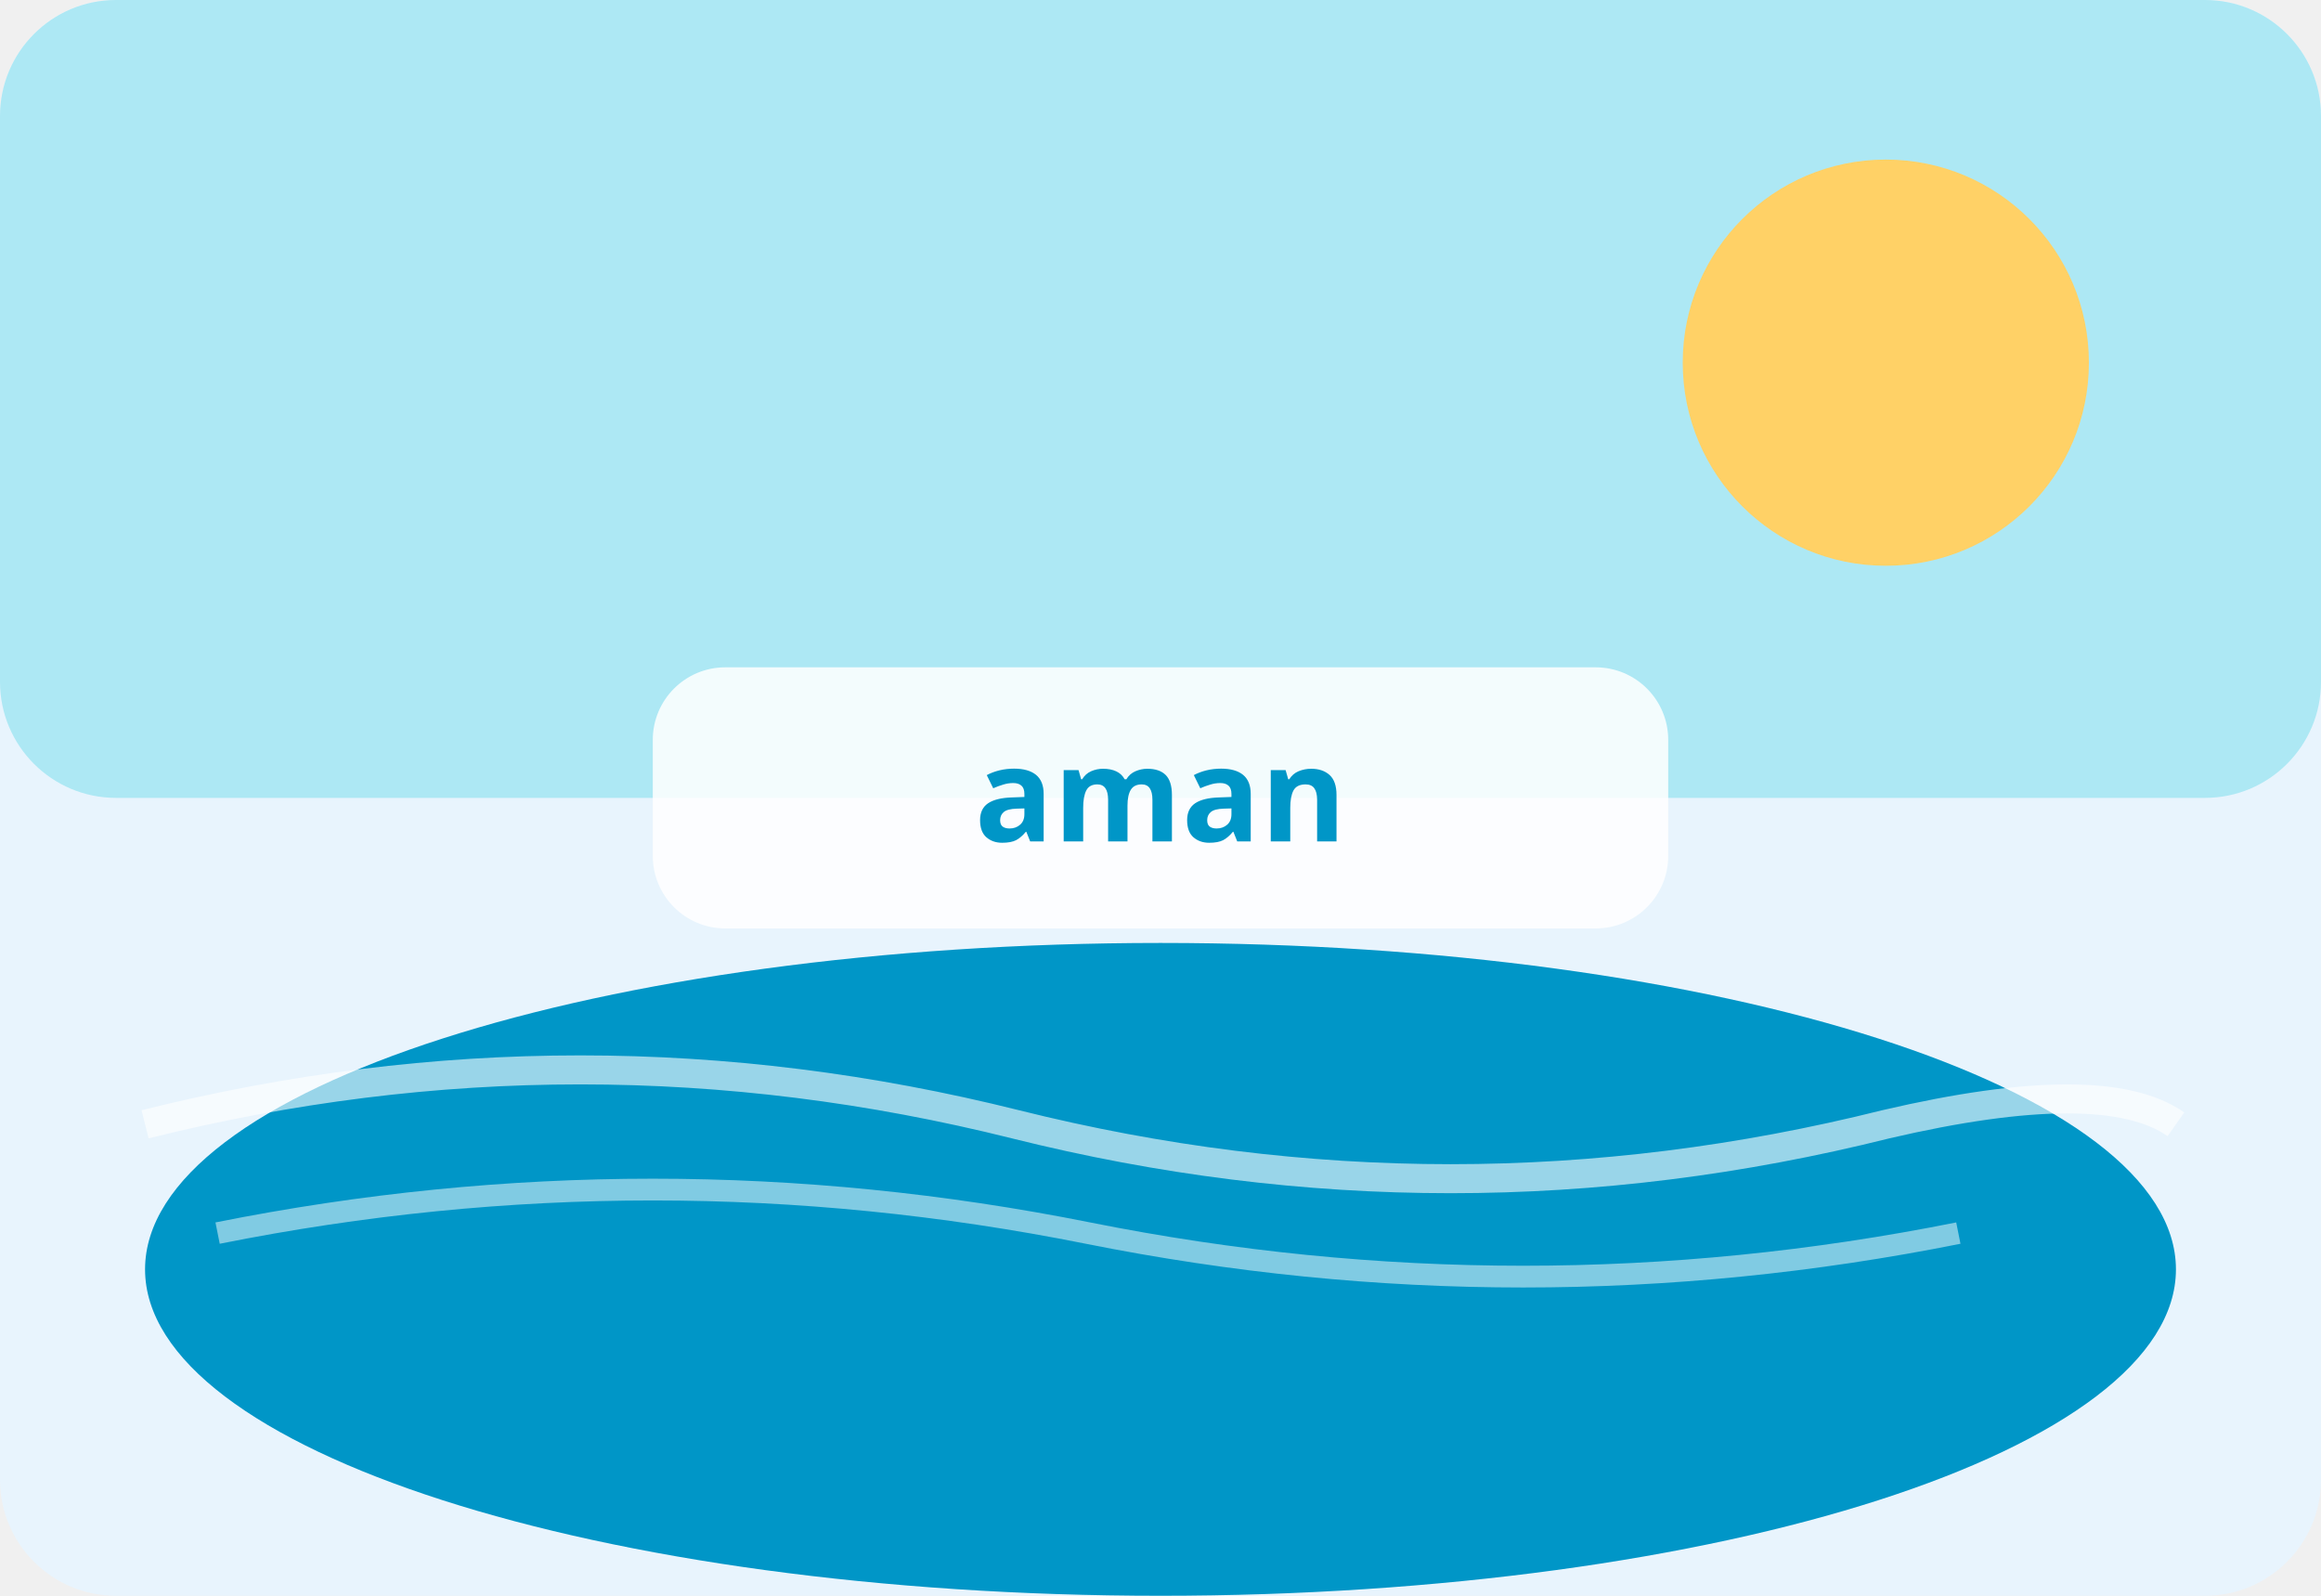
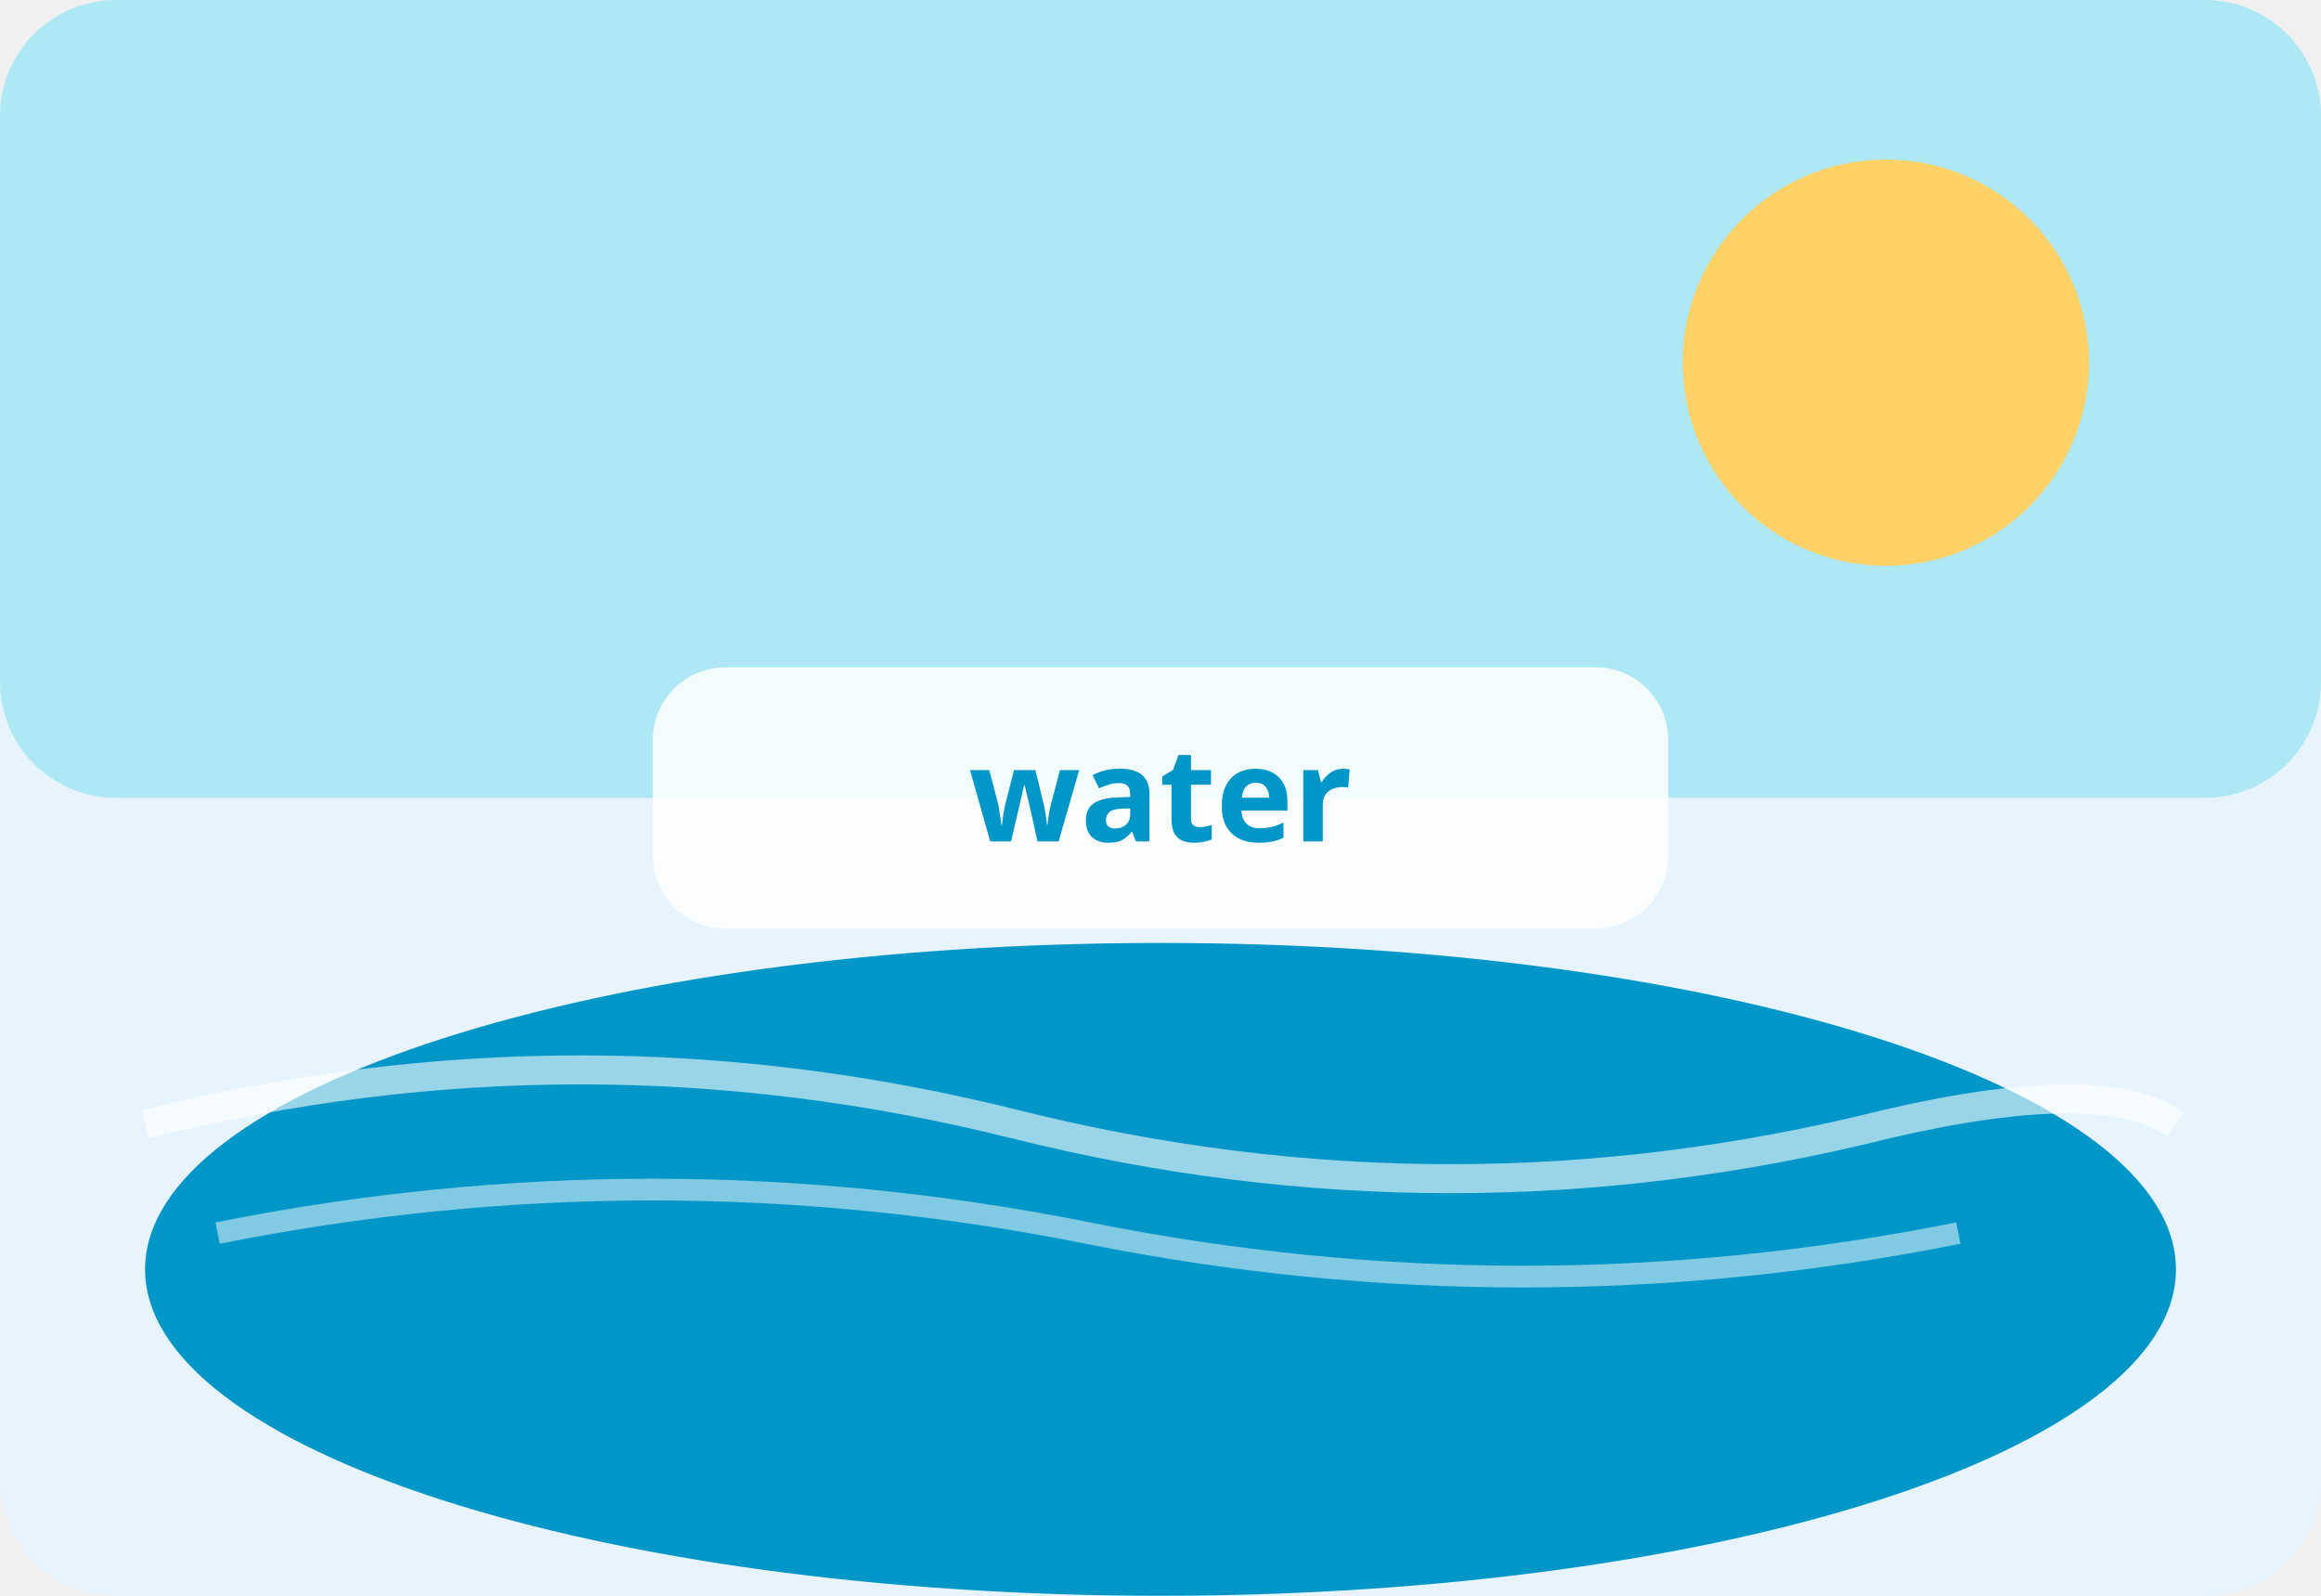
<svg xmlns="http://www.w3.org/2000/svg" viewBox="0 0 320 220">
  <rect width="320" height="220" fill="#E8F4FD" rx="16" />
  <rect width="320" height="110" fill="#ADE8F4" rx="16" />
  <circle cx="260" cy="50" r="28" fill="#FFD166" />
  <ellipse cx="160" cy="175" rx="140" ry="45" fill="#0096C7" />
  <path d="M20 155 Q80 140 140 155 Q200 170 260 155 Q290 148 300 155" stroke="white" stroke-width="4" fill="none" opacity="0.6" />
  <path d="M30 170 Q90 158 150 170 Q210 182 270 170" stroke="white" stroke-width="3" fill="none" opacity="0.5" />
  <rect x="90" y="92" width="140" height="36" rx="10" fill="white" opacity="0.85" />
-   <text x="160" y="116" text-anchor="middle" font-family="sans-serif" font-size="18" font-weight="bold" fill="#0096C7">aman</text>
+   <text x="160" y="116" text-anchor="middle" font-family="sans-serif" font-size="18" font-weight="bold" fill="#0096C7">water</text>
</svg>
